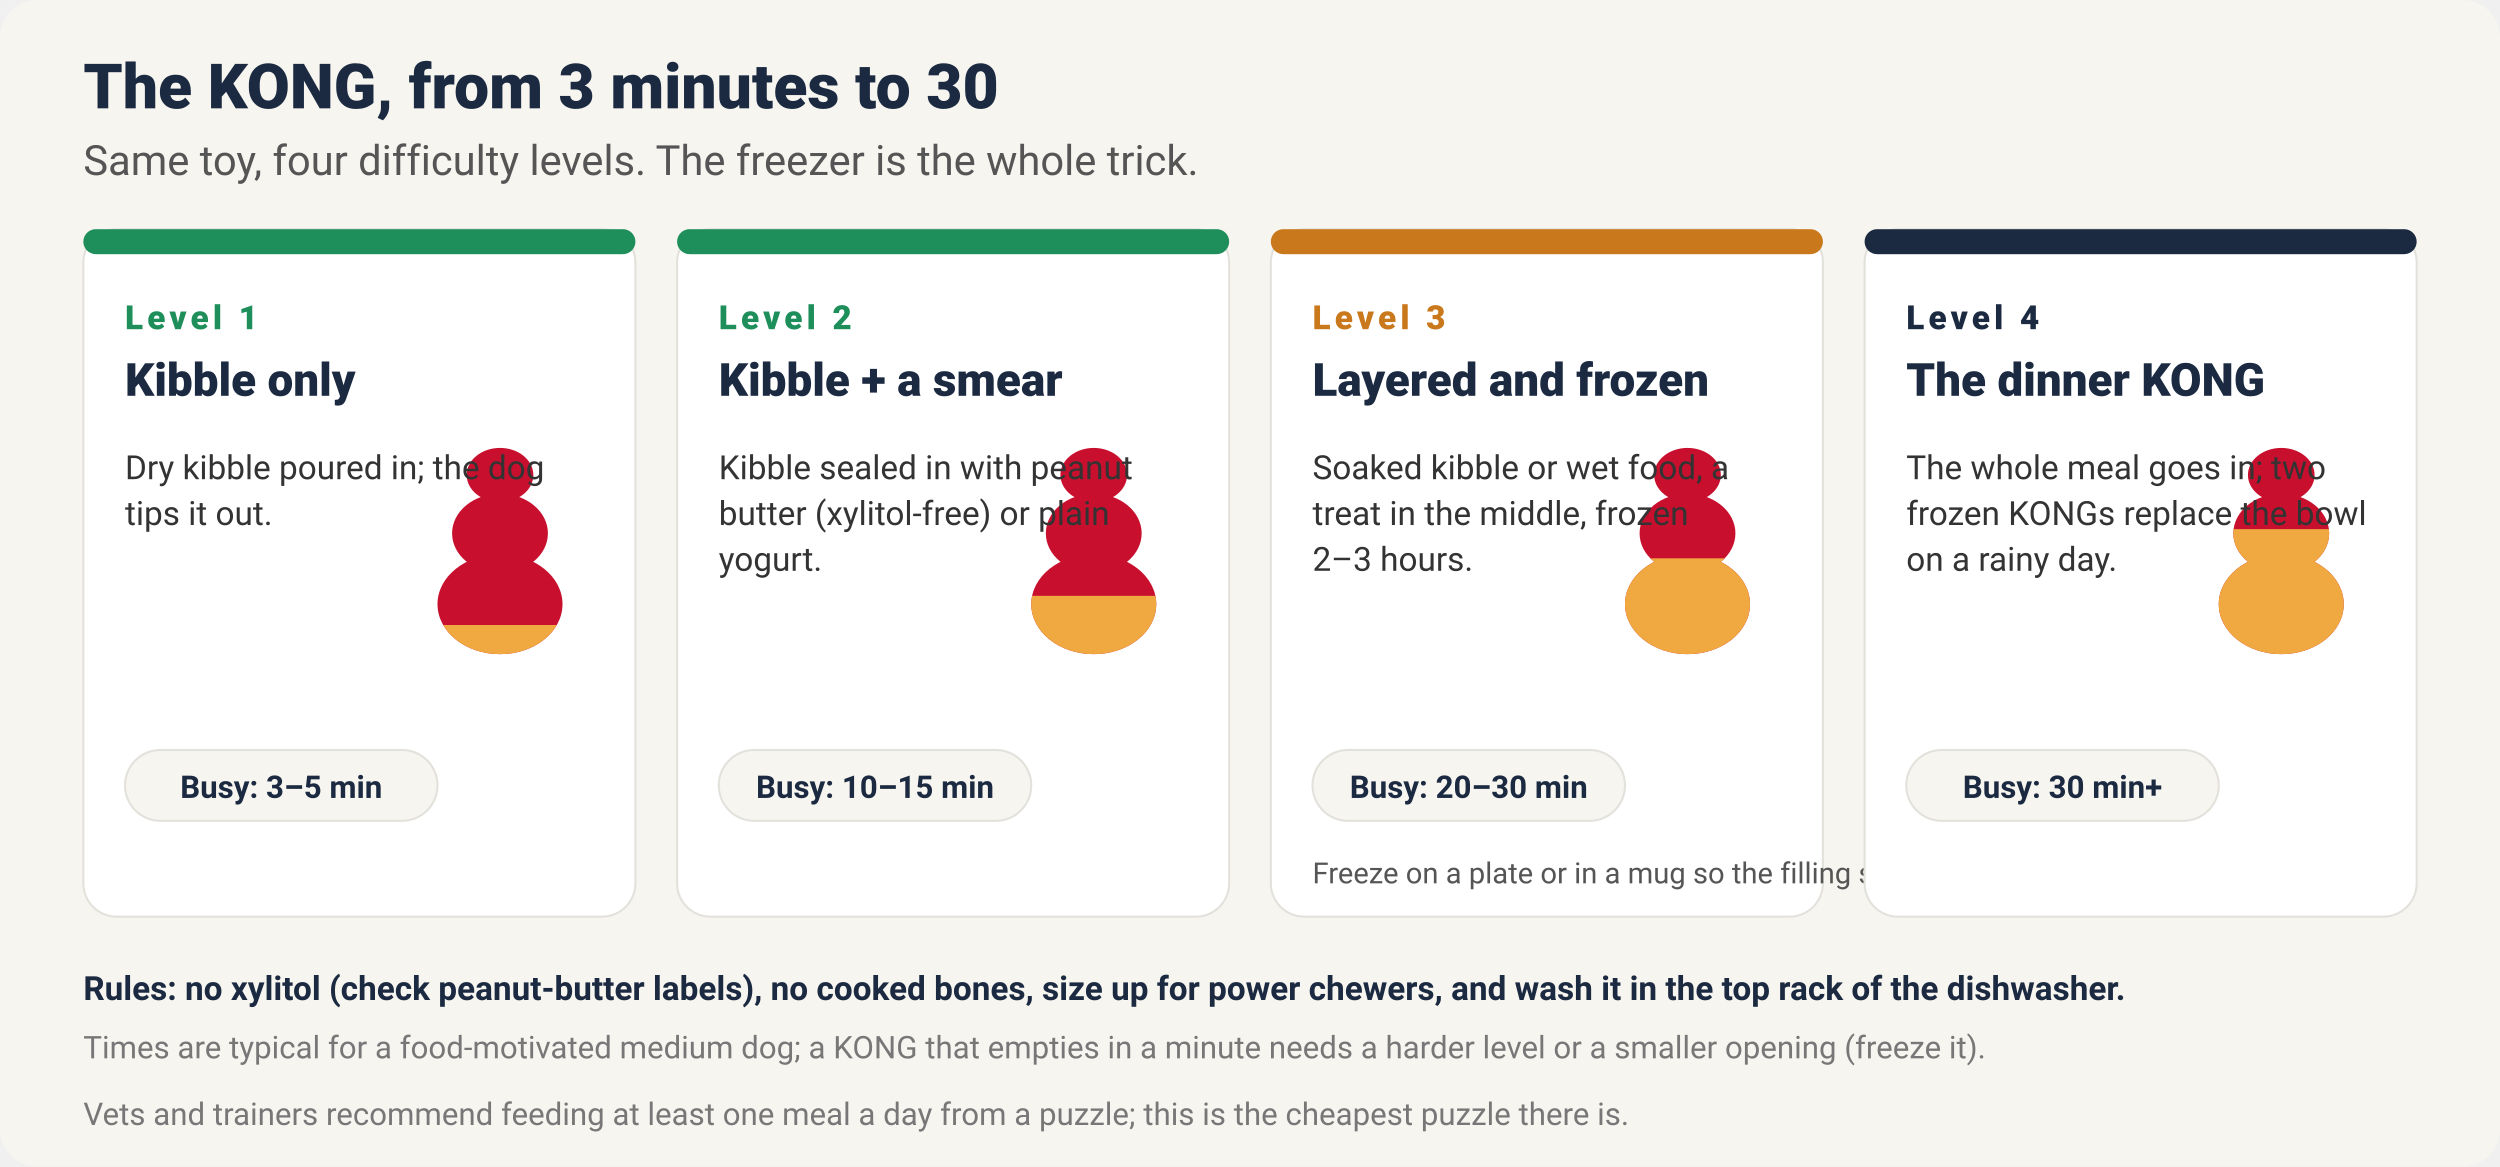
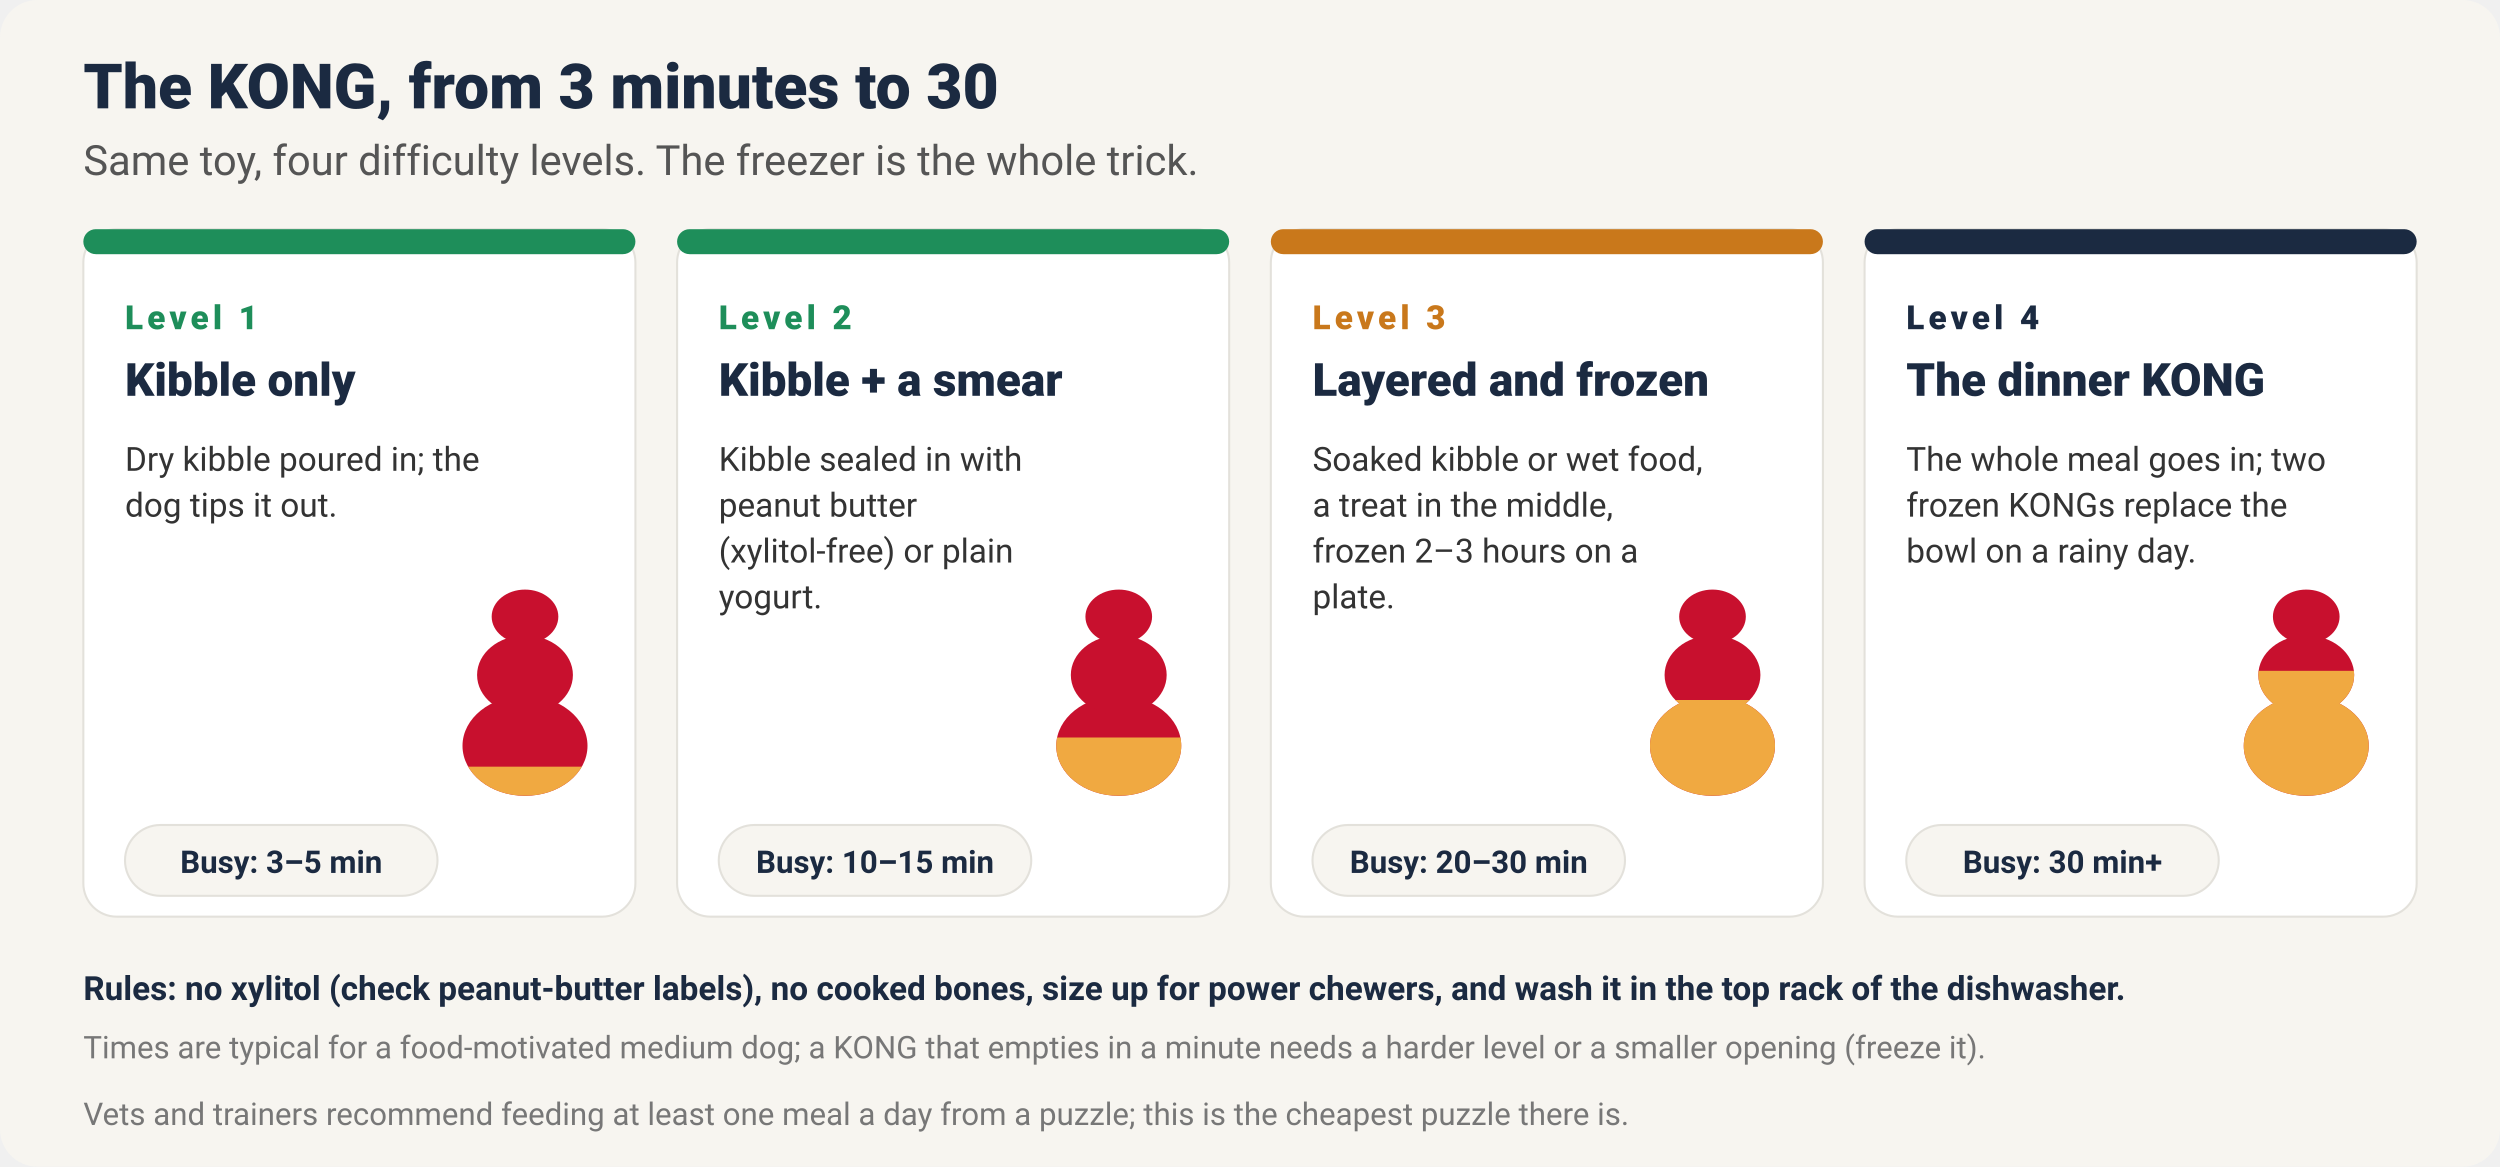
<svg xmlns="http://www.w3.org/2000/svg" viewBox="0 0 1200 560" role="img" aria-label="How to stuff a KONG: four fillings from easy to expert, and how long each keeps a dog busy">
  <rect width="1200" height="560" rx="18" fill="#F7F5F0" />
  <g font-family="-apple-system,Segoe UI,Roboto,Helvetica,Arial,sans-serif">
    <text x="40" y="52" font-size="30" font-weight="800" fill="#1B2A41" text-anchor="start">The KONG, from 3 minutes to 30</text>
    <text x="40" y="84" font-size="20" font-weight="400" fill="#555" text-anchor="start">Same toy, four difficulty levels. The freezer is the whole trick.</text>
    <rect x="40" y="110" width="265" height="330" rx="16" fill="#fff" stroke="#e3e1db" />
    <rect x="40" y="110" width="265" height="12" rx="6" fill="#1E8E5A" />
    <text x="60" y="158" font-size="16" font-weight="800" fill="#1E8E5A" text-anchor="start" letter-spacing="2">Level 1</text>
    <text x="60" y="190" font-size="22" font-weight="800" fill="#1B2A41" text-anchor="start">Kibble only</text>
-     <ellipse cx="240" cy="290" rx="30" ry="24" fill="#C8102E" />
-     <ellipse cx="240" cy="256" rx="23" ry="19" fill="#C8102E" />
-     <ellipse cx="240" cy="228" rx="16" ry="13" fill="#C8102E" />
+     <ellipse cx="252" cy="358" rx="30" ry="24" fill="#C8102E" />
+     <ellipse cx="252" cy="324" rx="23" ry="19" fill="#C8102E" />
+     <ellipse cx="252" cy="296" rx="16" ry="13" fill="#C8102E" />
    <clipPath id="k0">
-       <ellipse cx="240" cy="290" rx="30" ry="24" />
-       <ellipse cx="240" cy="256" rx="23" ry="19" />
-       <ellipse cx="240" cy="228" rx="16" ry="13" />
+       <ellipse cx="252" cy="358" rx="30" ry="24" />
+       <ellipse cx="252" cy="324" rx="23" ry="19" />
+       <ellipse cx="252" cy="296" rx="16" ry="13" />
    </clipPath>
-     <rect x="208" y="300" width="64" height="14" fill="#F4B942" opacity="0.9" clip-path="url(#k0)" />
-     <text x="60" y="230" font-size="16" font-weight="400" fill="#333" text-anchor="start">Dry kibble poured in; the dog</text>
-     <text x="60" y="252" font-size="16" font-weight="400" fill="#333" text-anchor="start">tips it out.</text>
-     <rect x="60" y="360" width="150" height="34" rx="17" fill="#F7F5F0" stroke="#e3e1db" />
-     <text x="135" y="383" font-size="15" font-weight="700" fill="#1B2A41" text-anchor="middle">Busy: 3–5 min</text>
+     <rect x="220" y="368" width="64" height="14" fill="#F4B942" opacity="0.9" clip-path="url(#k0)" />
+     <text x="60" y="226" font-size="16" font-weight="400" fill="#333" text-anchor="start">Dry kibble poured in; the</text>
+     <text x="60" y="248" font-size="16" font-weight="400" fill="#333" text-anchor="start">dog tips it out.</text>
+     <rect x="60" y="396" width="150" height="34" rx="17" fill="#F7F5F0" stroke="#e3e1db" />
+     <text x="135" y="419" font-size="15" font-weight="700" fill="#1B2A41" text-anchor="middle">Busy: 3–5 min</text>
    <rect x="325" y="110" width="265" height="330" rx="16" fill="#fff" stroke="#e3e1db" />
    <rect x="325" y="110" width="265" height="12" rx="6" fill="#1E8E5A" />
    <text x="345" y="158" font-size="16" font-weight="800" fill="#1E8E5A" text-anchor="start" letter-spacing="2">Level 2</text>
    <text x="345" y="190" font-size="22" font-weight="800" fill="#1B2A41" text-anchor="start">Kibble + a smear</text>
-     <ellipse cx="525" cy="290" rx="30" ry="24" fill="#C8102E" />
-     <ellipse cx="525" cy="256" rx="23" ry="19" fill="#C8102E" />
-     <ellipse cx="525" cy="228" rx="16" ry="13" fill="#C8102E" />
+     <ellipse cx="537" cy="358" rx="30" ry="24" fill="#C8102E" />
+     <ellipse cx="537" cy="324" rx="23" ry="19" fill="#C8102E" />
+     <ellipse cx="537" cy="296" rx="16" ry="13" fill="#C8102E" />
    <clipPath id="k1">
-       <ellipse cx="525" cy="290" rx="30" ry="24" />
-       <ellipse cx="525" cy="256" rx="23" ry="19" />
-       <ellipse cx="525" cy="228" rx="16" ry="13" />
+       <ellipse cx="537" cy="358" rx="30" ry="24" />
+       <ellipse cx="537" cy="324" rx="23" ry="19" />
+       <ellipse cx="537" cy="296" rx="16" ry="13" />
    </clipPath>
-     <rect x="493" y="286" width="64" height="28" fill="#F4B942" opacity="0.9" clip-path="url(#k1)" />
-     <text x="345" y="230" font-size="16" font-weight="400" fill="#333" text-anchor="start">Kibble sealed in with peanut</text>
-     <text x="345" y="252" font-size="16" font-weight="400" fill="#333" text-anchor="start">butter (xylitol-free) or plain</text>
-     <text x="345" y="274" font-size="16" font-weight="400" fill="#333" text-anchor="start">yogurt.</text>
-     <rect x="345" y="360" width="150" height="34" rx="17" fill="#F7F5F0" stroke="#e3e1db" />
-     <text x="420" y="383" font-size="15" font-weight="700" fill="#1B2A41" text-anchor="middle">Busy: 10–15 min</text>
+     <rect x="505" y="354" width="64" height="28" fill="#F4B942" opacity="0.9" clip-path="url(#k1)" />
+     <text x="345" y="226" font-size="16" font-weight="400" fill="#333" text-anchor="start">Kibble sealed in with</text>
+     <text x="345" y="248" font-size="16" font-weight="400" fill="#333" text-anchor="start">peanut butter</text>
+     <text x="345" y="270" font-size="16" font-weight="400" fill="#333" text-anchor="start">(xylitol-free) or plain</text>
+     <text x="345" y="292" font-size="16" font-weight="400" fill="#333" text-anchor="start">yogurt.</text>
+     <rect x="345" y="396" width="150" height="34" rx="17" fill="#F7F5F0" stroke="#e3e1db" />
+     <text x="420" y="419" font-size="15" font-weight="700" fill="#1B2A41" text-anchor="middle">Busy: 10–15 min</text>
    <rect x="610" y="110" width="265" height="330" rx="16" fill="#fff" stroke="#e3e1db" />
    <rect x="610" y="110" width="265" height="12" rx="6" fill="#C9781B" />
    <text x="630" y="158" font-size="16" font-weight="800" fill="#C9781B" text-anchor="start" letter-spacing="2">Level 3</text>
    <text x="630" y="190" font-size="22" font-weight="800" fill="#1B2A41" text-anchor="start">Layered and frozen</text>
-     <ellipse cx="810" cy="290" rx="30" ry="24" fill="#C8102E" />
-     <ellipse cx="810" cy="256" rx="23" ry="19" fill="#C8102E" />
-     <ellipse cx="810" cy="228" rx="16" ry="13" fill="#C8102E" />
+     <ellipse cx="822" cy="358" rx="30" ry="24" fill="#C8102E" />
+     <ellipse cx="822" cy="324" rx="23" ry="19" fill="#C8102E" />
+     <ellipse cx="822" cy="296" rx="16" ry="13" fill="#C8102E" />
    <clipPath id="k2">
-       <ellipse cx="810" cy="290" rx="30" ry="24" />
-       <ellipse cx="810" cy="256" rx="23" ry="19" />
-       <ellipse cx="810" cy="228" rx="16" ry="13" />
+       <ellipse cx="822" cy="358" rx="30" ry="24" />
+       <ellipse cx="822" cy="324" rx="23" ry="19" />
+       <ellipse cx="822" cy="296" rx="16" ry="13" />
    </clipPath>
-     <rect x="778" y="268" width="64" height="46" fill="#F4B942" opacity="0.9" clip-path="url(#k2)" />
-     <text x="630" y="230" font-size="16" font-weight="400" fill="#333" text-anchor="start">Soaked kibble or wet food, a</text>
-     <text x="630" y="252" font-size="16" font-weight="400" fill="#333" text-anchor="start">treat in the middle, frozen</text>
-     <text x="630" y="274" font-size="16" font-weight="400" fill="#333" text-anchor="start">2–3 hours.</text>
-     <rect x="630" y="360" width="150" height="34" rx="17" fill="#F7F5F0" stroke="#e3e1db" />
-     <text x="705" y="383" font-size="15" font-weight="700" fill="#1B2A41" text-anchor="middle">Busy: 20–30 min</text>
-     <text x="630" y="424" font-size="14" fill="#555">Freeze on a plate or in a mug so the filling stays put.</text>
+     <rect x="790" y="336" width="64" height="46" fill="#F4B942" opacity="0.9" clip-path="url(#k2)" />
+     <text x="630" y="226" font-size="16" font-weight="400" fill="#333" text-anchor="start">Soaked kibble or wet food,</text>
+     <text x="630" y="248" font-size="16" font-weight="400" fill="#333" text-anchor="start">a treat in the middle,</text>
+     <text x="630" y="270" font-size="16" font-weight="400" fill="#333" text-anchor="start">frozen 2–3 hours on a</text>
+     <text x="630" y="292" font-size="16" font-weight="400" fill="#333" text-anchor="start">plate.</text>
+     <rect x="630" y="396" width="150" height="34" rx="17" fill="#F7F5F0" stroke="#e3e1db" />
+     <text x="705" y="419" font-size="15" font-weight="700" fill="#1B2A41" text-anchor="middle">Busy: 20–30 min</text>
    <rect x="895" y="110" width="265" height="330" rx="16" fill="#fff" stroke="#e3e1db" />
    <rect x="895" y="110" width="265" height="12" rx="6" fill="#1B2A41" />
    <text x="915" y="158" font-size="16" font-weight="800" fill="#1B2A41" text-anchor="start" letter-spacing="2">Level 4</text>
    <text x="915" y="190" font-size="22" font-weight="800" fill="#1B2A41" text-anchor="start">The dinner KONG</text>
-     <ellipse cx="1095" cy="290" rx="30" ry="24" fill="#C8102E" />
-     <ellipse cx="1095" cy="256" rx="23" ry="19" fill="#C8102E" />
-     <ellipse cx="1095" cy="228" rx="16" ry="13" fill="#C8102E" />
+     <ellipse cx="1107" cy="358" rx="30" ry="24" fill="#C8102E" />
+     <ellipse cx="1107" cy="324" rx="23" ry="19" fill="#C8102E" />
+     <ellipse cx="1107" cy="296" rx="16" ry="13" fill="#C8102E" />
    <clipPath id="k3">
-       <ellipse cx="1095" cy="290" rx="30" ry="24" />
-       <ellipse cx="1095" cy="256" rx="23" ry="19" />
-       <ellipse cx="1095" cy="228" rx="16" ry="13" />
+       <ellipse cx="1107" cy="358" rx="30" ry="24" />
+       <ellipse cx="1107" cy="324" rx="23" ry="19" />
+       <ellipse cx="1107" cy="296" rx="16" ry="13" />
    </clipPath>
-     <rect x="1063" y="254" width="64" height="60" fill="#F4B942" opacity="0.9" clip-path="url(#k3)" />
-     <text x="915" y="230" font-size="16" font-weight="400" fill="#333" text-anchor="start">The whole meal goes in; two</text>
-     <text x="915" y="252" font-size="16" font-weight="400" fill="#333" text-anchor="start">frozen KONGs replace the bowl</text>
-     <text x="915" y="274" font-size="16" font-weight="400" fill="#333" text-anchor="start">on a rainy day.</text>
-     <rect x="915" y="360" width="150" height="34" rx="17" fill="#F7F5F0" stroke="#e3e1db" />
-     <text x="990" y="383" font-size="15" font-weight="700" fill="#1B2A41" text-anchor="middle">Busy: 30 min+</text>
+     <rect x="1075" y="322" width="64" height="60" fill="#F4B942" opacity="0.9" clip-path="url(#k3)" />
+     <text x="915" y="226" font-size="16" font-weight="400" fill="#333" text-anchor="start">The whole meal goes in; two</text>
+     <text x="915" y="248" font-size="16" font-weight="400" fill="#333" text-anchor="start">frozen KONGs replace the</text>
+     <text x="915" y="270" font-size="16" font-weight="400" fill="#333" text-anchor="start">bowl on a rainy day.</text>
+     <rect x="915" y="396" width="150" height="34" rx="17" fill="#F7F5F0" stroke="#e3e1db" />
+     <text x="990" y="419" font-size="15" font-weight="700" fill="#1B2A41" text-anchor="middle">Busy: 30 min+</text>
    <text x="40" y="480" font-size="16" font-weight="700" fill="#1B2A41" text-anchor="start">Rules: no xylitol (check peanut-butter labels), no cooked bones, size up for power chewers, and wash it in the top rack of the dishwasher.</text>
    <text x="40" y="508" font-size="15" font-weight="400" fill="#777" text-anchor="start">Times are typical for a food-motivated medium dog; a KONG that empties in a minute needs a harder level or a smaller opening (freeze it).</text>
    <text x="40" y="540" font-size="15" font-weight="400" fill="#777" text-anchor="start">Vets and trainers recommend feeding at least one meal a day from a puzzle; this is the cheapest puzzle there is.</text>
  </g>
</svg>
